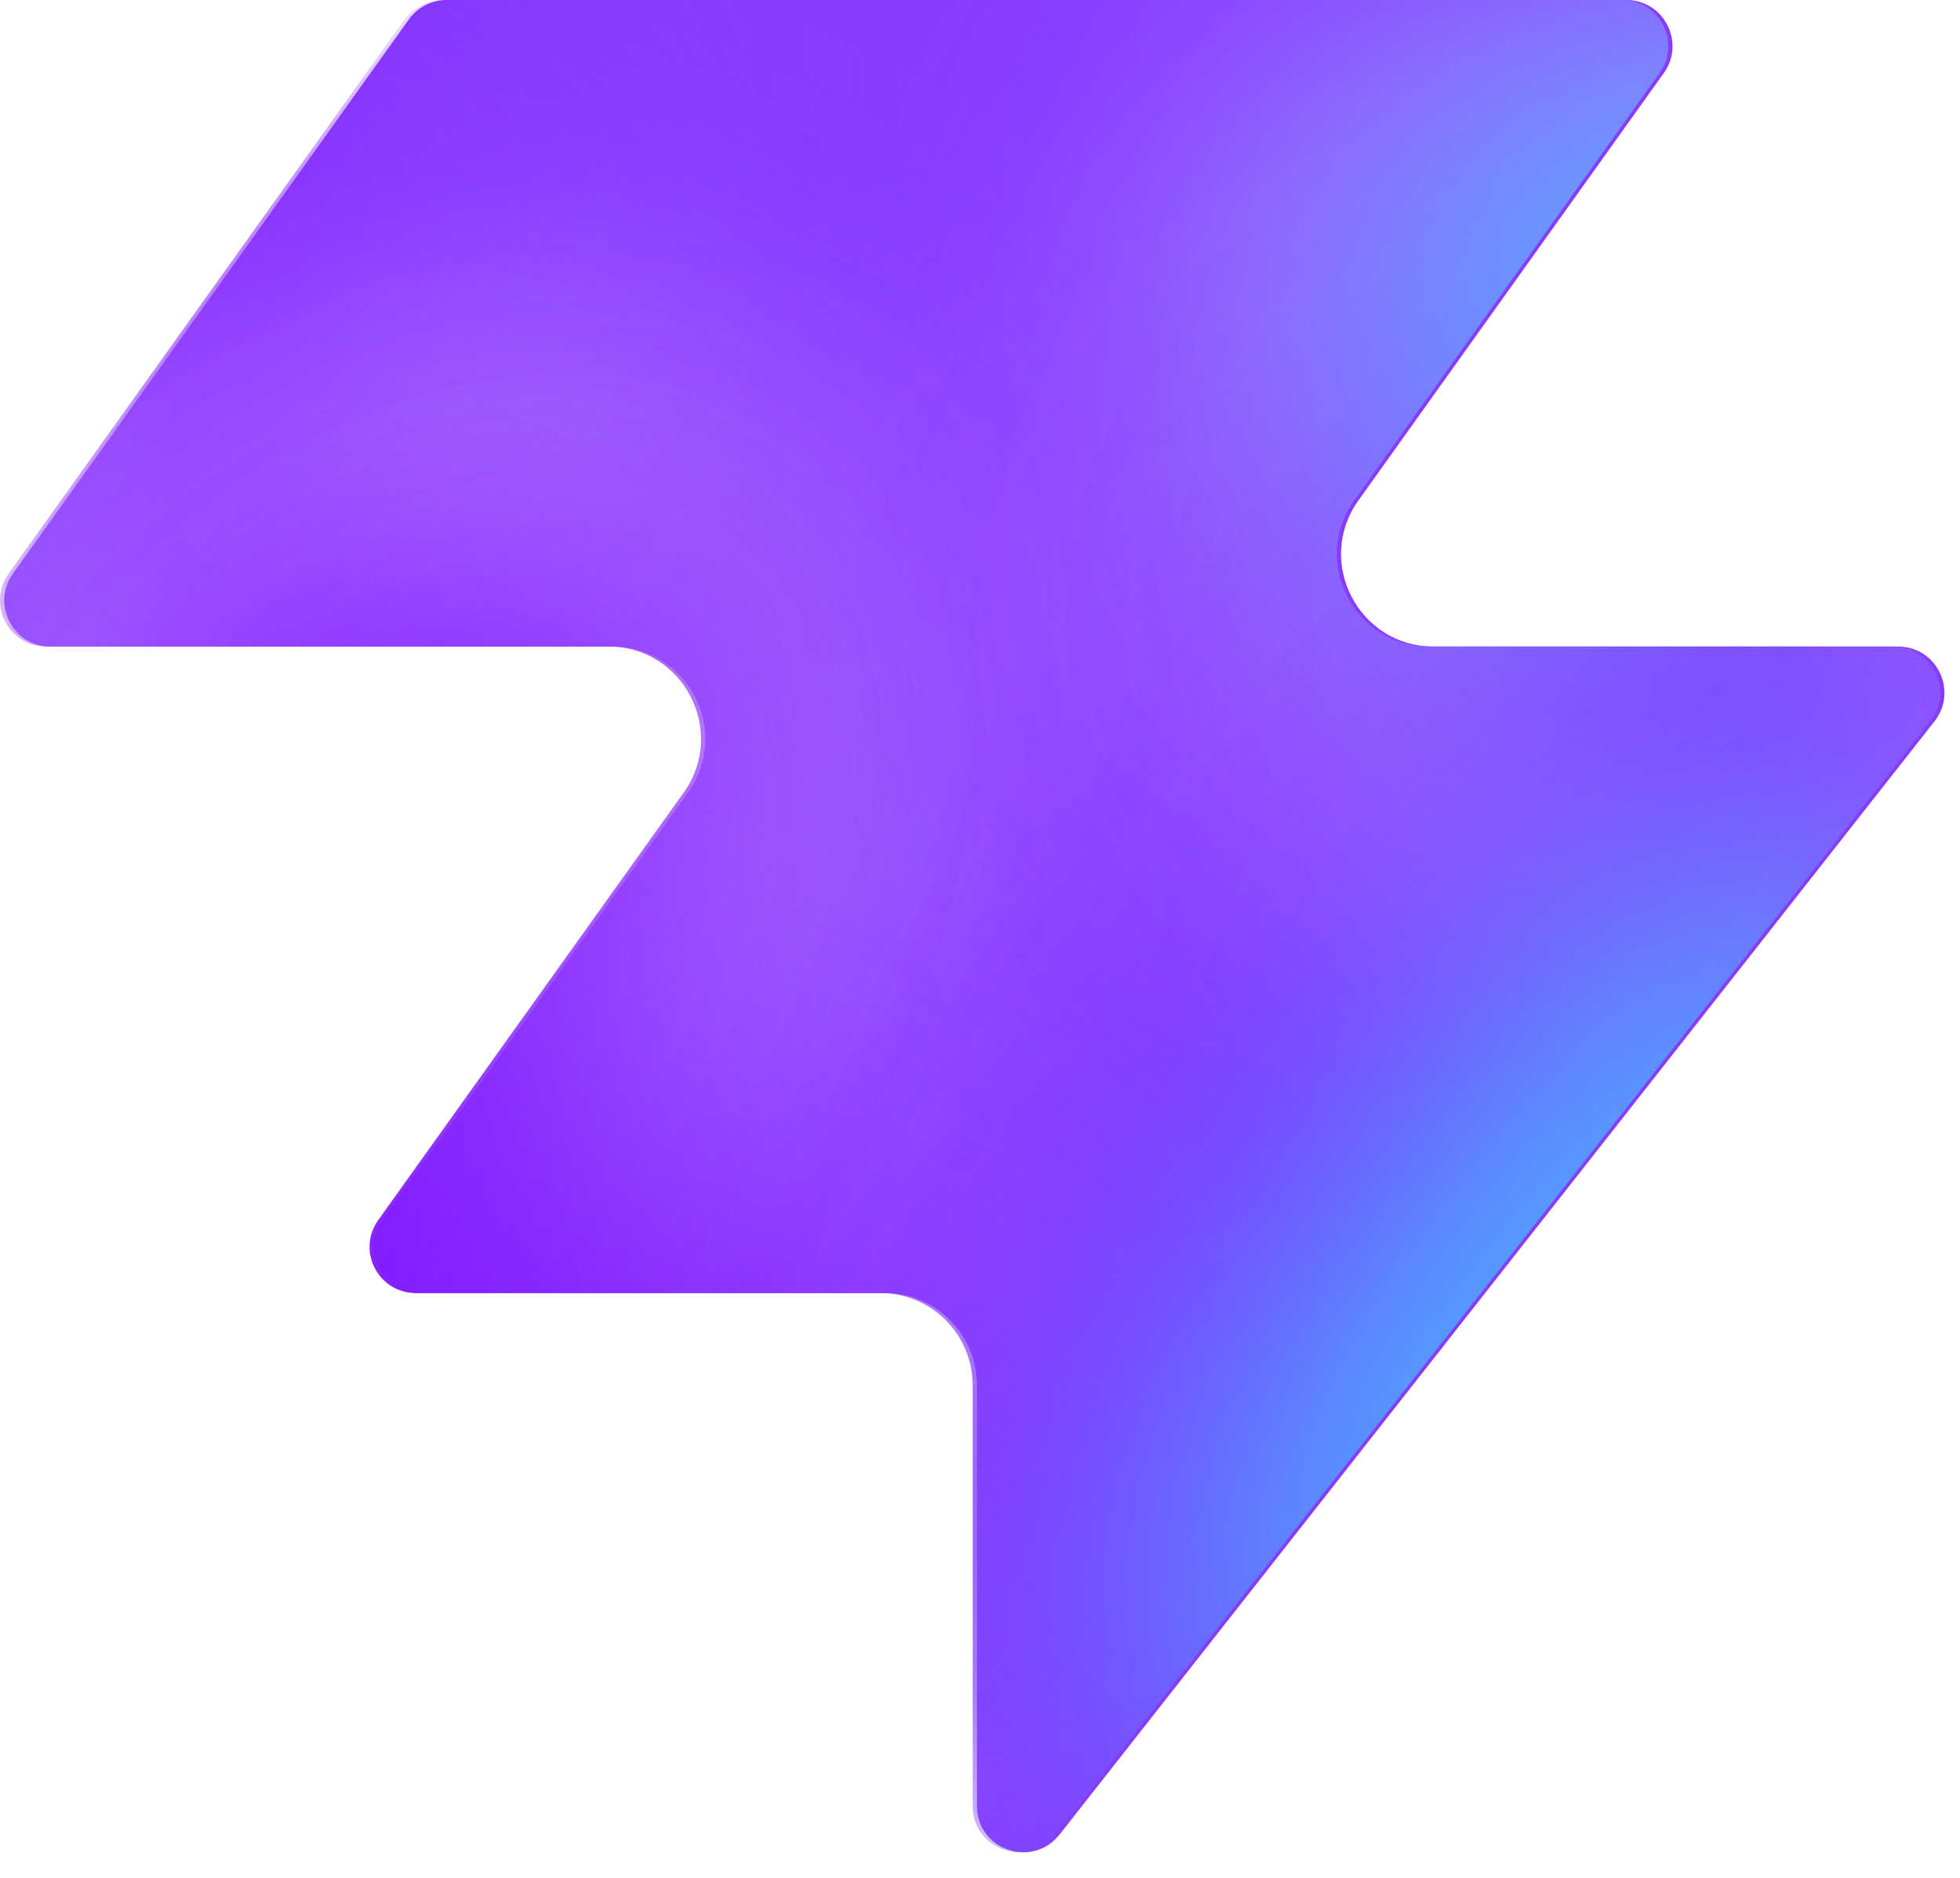
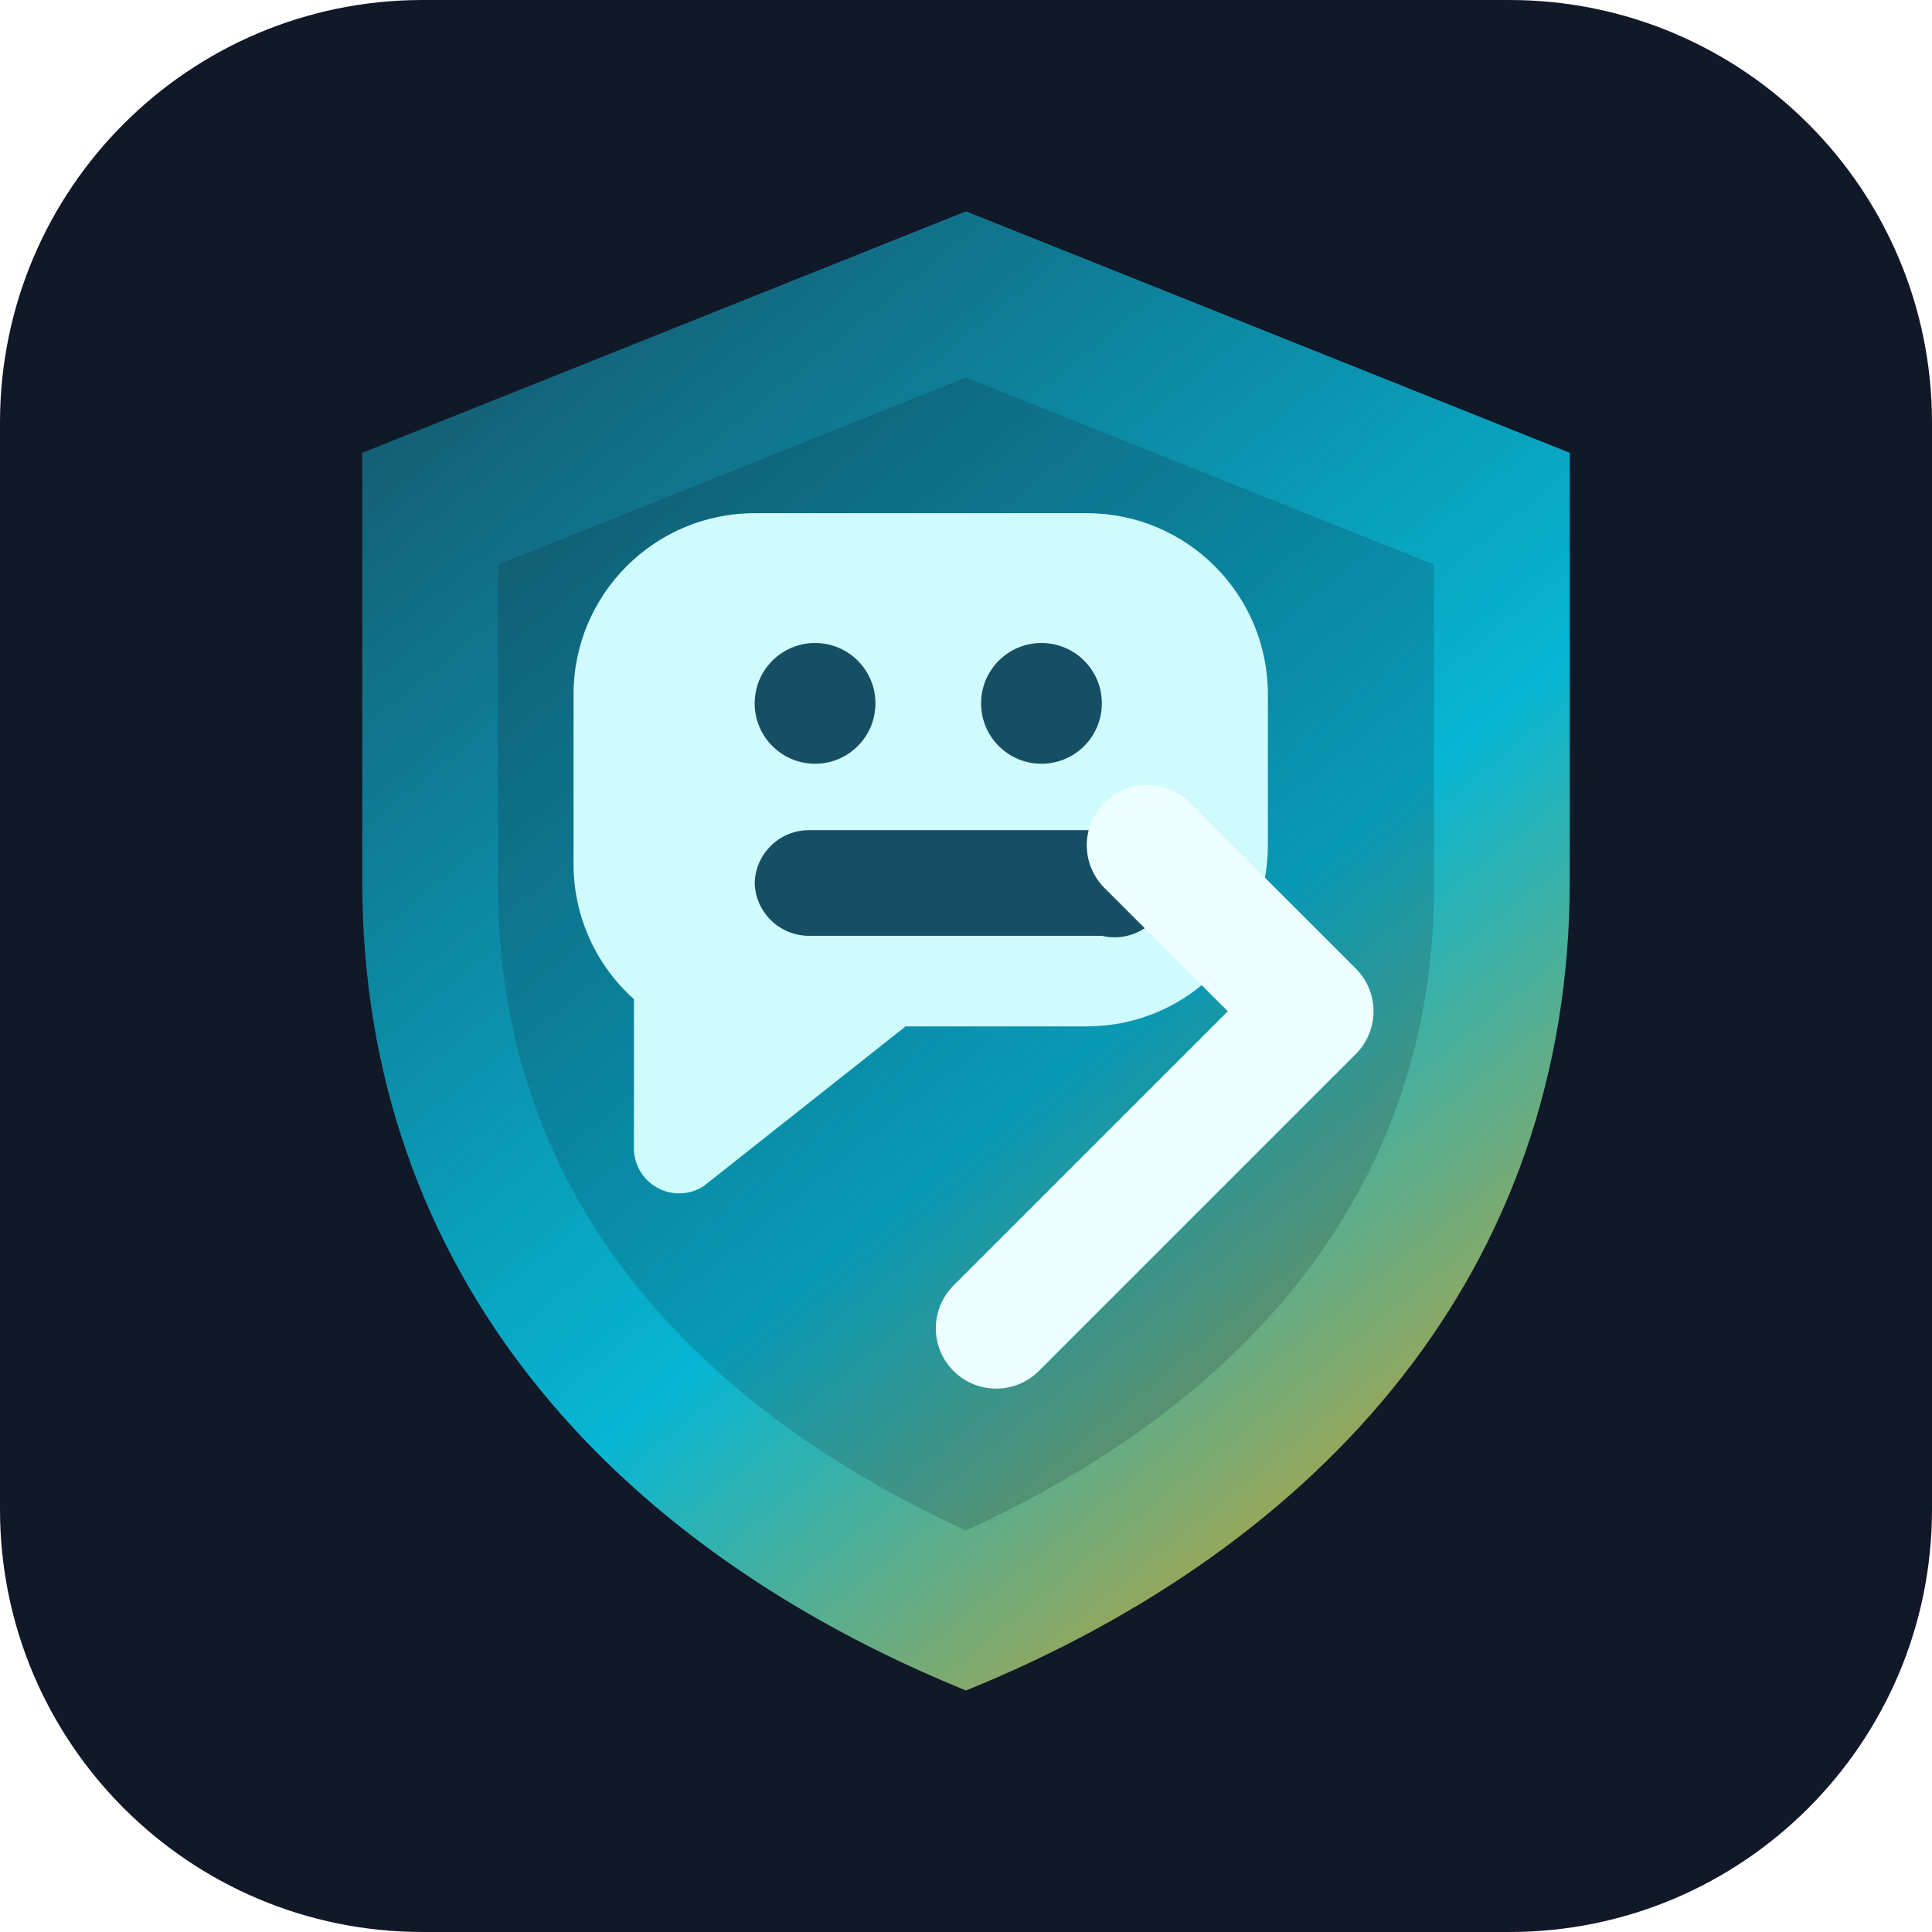
- <svg xmlns="http://www.w3.org/2000/svg" width="48" height="46" fill="none" viewBox="0 0 48 46">
-   <path fill="#863bff" d="M25.946 44.938c-.664.845-2.021.375-2.021-.698V33.937a2.26 2.26 0 0 0-2.262-2.262H10.287c-.92 0-1.456-1.04-.92-1.788l7.48-10.471c1.07-1.497 0-3.578-1.842-3.578H1.237c-.92 0-1.456-1.04-.92-1.788L10.013.474c.214-.297.556-.474.92-.474h28.894c.92 0 1.456 1.04.92 1.788l-7.48 10.471c-1.07 1.498 0 3.579 1.842 3.579h11.377c.943 0 1.473 1.088.89 1.83L25.947 44.94z" style="fill:#863bff;fill:color(display-p3 .525 .23 1);fill-opacity:1" />
-   <mask id="a" width="48" height="46" x="0" y="0" maskUnits="userSpaceOnUse" style="mask-type:alpha">
-     <path fill="#000" d="M25.842 44.938c-.664.844-2.021.375-2.021-.698V33.937a2.26 2.26 0 0 0-2.262-2.262H10.183c-.92 0-1.456-1.04-.92-1.788l7.48-10.471c1.07-1.498 0-3.579-1.842-3.579H1.133c-.92 0-1.456-1.04-.92-1.787L9.91.473c.214-.297.556-.474.92-.474h28.894c.92 0 1.456 1.04.92 1.788l-7.48 10.471c-1.07 1.498 0 3.578 1.842 3.578h11.377c.943 0 1.473 1.088.89 1.832L25.843 44.94z" style="fill:#000;fill-opacity:1" />
-   </mask>
-   <g mask="url(#a)">
-     <g filter="url(#b)">
-       <ellipse cx="5.508" cy="14.704" fill="#ede6ff" rx="5.508" ry="14.704" style="fill:#ede6ff;fill:color(display-p3 .927 .903 1);fill-opacity:1" transform="matrix(.00324 1 1 -.00324 -4.47 31.516)" />
-     </g>
-     <g filter="url(#c)">
-       <ellipse cx="10.399" cy="29.851" fill="#ede6ff" rx="10.399" ry="29.851" style="fill:#ede6ff;fill:color(display-p3 .927 .903 1);fill-opacity:1" transform="matrix(.00324 1 1 -.00324 -39.328 7.883)" />
-     </g>
-     <g filter="url(#d)">
-       <ellipse cx="5.508" cy="30.487" fill="#7e14ff" rx="5.508" ry="30.487" style="fill:#7e14ff;fill:color(display-p3 .492 .077 1);fill-opacity:1" transform="rotate(89.814 -25.913 -14.639)scale(1 -1)" />
-     </g>
-     <g filter="url(#e)">
-       <ellipse cx="5.508" cy="30.599" fill="#7e14ff" rx="5.508" ry="30.599" style="fill:#7e14ff;fill:color(display-p3 .492 .077 1);fill-opacity:1" transform="rotate(89.814 -32.644 -3.334)scale(1 -1)" />
-     </g>
-     <g filter="url(#f)">
-       <ellipse cx="5.508" cy="30.599" fill="#7e14ff" rx="5.508" ry="30.599" style="fill:#7e14ff;fill:color(display-p3 .492 .077 1);fill-opacity:1" transform="matrix(.00324 1 1 -.00324 -34.34 30.47)" />
-     </g>
-     <g filter="url(#g)">
-       <ellipse cx="14.072" cy="22.078" fill="#ede6ff" rx="14.072" ry="22.078" style="fill:#ede6ff;fill:color(display-p3 .927 .903 1);fill-opacity:1" transform="rotate(93.35 24.506 48.493)scale(-1 1)" />
-     </g>
-     <g filter="url(#h)">
-       <ellipse cx="3.47" cy="21.501" fill="#7e14ff" rx="3.47" ry="21.501" style="fill:#7e14ff;fill:color(display-p3 .492 .077 1);fill-opacity:1" transform="rotate(89.009 28.708 47.59)scale(-1 1)" />
-     </g>
-     <g filter="url(#i)">
-       <ellipse cx="3.47" cy="21.501" fill="#7e14ff" rx="3.47" ry="21.501" style="fill:#7e14ff;fill:color(display-p3 .492 .077 1);fill-opacity:1" transform="rotate(89.009 28.708 47.59)scale(-1 1)" />
-     </g>
-     <g filter="url(#j)">
-       <ellipse cx=".387" cy="8.972" fill="#7e14ff" rx="4.407" ry="29.108" style="fill:#7e14ff;fill:color(display-p3 .492 .077 1);fill-opacity:1" transform="rotate(39.51 .387 8.972)" />
-     </g>
-     <g filter="url(#k)">
-       <ellipse cx="47.523" cy="-6.092" fill="#7e14ff" rx="4.407" ry="29.108" style="fill:#7e14ff;fill:color(display-p3 .492 .077 1);fill-opacity:1" transform="rotate(37.892 47.523 -6.092)" />
-     </g>
-     <g filter="url(#l)">
-       <ellipse cx="41.412" cy="6.333" fill="#47bfff" rx="5.971" ry="9.665" style="fill:#47bfff;fill:color(display-p3 .28 .748 1);fill-opacity:1" transform="rotate(37.892 41.412 6.333)" />
-     </g>
-     <g filter="url(#m)">
-       <ellipse cx="-1.879" cy="38.332" fill="#7e14ff" rx="4.407" ry="29.108" style="fill:#7e14ff;fill:color(display-p3 .492 .077 1);fill-opacity:1" transform="rotate(37.892 -1.88 38.332)" />
-     </g>
-     <g filter="url(#n)">
-       <ellipse cx="-1.879" cy="38.332" fill="#7e14ff" rx="4.407" ry="29.108" style="fill:#7e14ff;fill:color(display-p3 .492 .077 1);fill-opacity:1" transform="rotate(37.892 -1.88 38.332)" />
-     </g>
-     <g filter="url(#o)">
-       <ellipse cx="35.651" cy="29.907" fill="#7e14ff" rx="4.407" ry="29.108" style="fill:#7e14ff;fill:color(display-p3 .492 .077 1);fill-opacity:1" transform="rotate(37.892 35.651 29.907)" />
-     </g>
-     <g filter="url(#p)">
-       <ellipse cx="38.418" cy="32.4" fill="#47bfff" rx="5.971" ry="15.297" style="fill:#47bfff;fill:color(display-p3 .28 .748 1);fill-opacity:1" transform="rotate(37.892 38.418 32.4)" />
-     </g>
-   </g>
+ <svg xmlns="http://www.w3.org/2000/svg" width="64" height="64" fill="none" viewBox="0 0 64 64">
+   <rect width="64" height="64" rx="14" fill="#111827" />
+   <path fill="url(#a)" d="M32 7 52 15v14.2c0 12.9-8.2 22-20 26.8-11.8-4.8-20-13.9-20-26.8V15L32 7Z" />
+   <path fill="#111827" fill-opacity=".18" d="M32 12.5 47.5 18.7v10.7c0 9.7-5.9 16.9-15.5 21.3-9.6-4.4-15.5-11.6-15.5-21.3V18.7L32 12.5Z" />
+   <path fill="#CFFAFE" d="M19 23a6 6 0 0 1 6-6h11a6 6 0 0 1 6 6v5a6 6 0 0 1-6 6h-6l-6.7 5.3a1.5 1.5 0 0 1-2.3-1.2v-5A6 6 0 0 1 19 28.7V23Z" />
+   <path fill="#164E63" d="M25 23.3a2 2 0 1 1 4 0 2 2 0 0 1-4 0Zm7.5 0a2 2 0 1 1 4 0 2 2 0 0 1-4 0Zm-7.5 6a1.8 1.8 0 0 1 1.8-1.8h9.7a1.8 1.8 0 1 1 0 3.5h-9.7a1.8 1.8 0 0 1-1.8-1.8Z" />
+   <path stroke="#ECFEFF" stroke-linecap="round" stroke-linejoin="round" stroke-width="4" d="m38 28 5.5 5.5L33 44" />
  <defs>
-     <filter id="b" width="60.045" height="41.654" x="-19.77" y="16.149" color-interpolation-filters="sRGB" filterUnits="userSpaceOnUse">
-       <feFlood flood-opacity="0" result="BackgroundImageFix" />
-       <feBlend in="SourceGraphic" in2="BackgroundImageFix" result="shape" />
-       <feGaussianBlur result="effect1_foregroundBlur_2002_17158" stdDeviation="7.659" />
-     </filter>
-     <filter id="c" width="90.34" height="51.437" x="-54.613" y="-7.533" color-interpolation-filters="sRGB" filterUnits="userSpaceOnUse">
-       <feFlood flood-opacity="0" result="BackgroundImageFix" />
-       <feBlend in="SourceGraphic" in2="BackgroundImageFix" result="shape" />
-       <feGaussianBlur result="effect1_foregroundBlur_2002_17158" stdDeviation="7.659" />
-     </filter>
-     <filter id="d" width="79.355" height="29.4" x="-49.64" y="2.03" color-interpolation-filters="sRGB" filterUnits="userSpaceOnUse">
-       <feFlood flood-opacity="0" result="BackgroundImageFix" />
-       <feBlend in="SourceGraphic" in2="BackgroundImageFix" result="shape" />
-       <feGaussianBlur result="effect1_foregroundBlur_2002_17158" stdDeviation="4.596" />
-     </filter>
-     <filter id="e" width="79.579" height="29.4" x="-45.045" y="20.029" color-interpolation-filters="sRGB" filterUnits="userSpaceOnUse">
-       <feFlood flood-opacity="0" result="BackgroundImageFix" />
-       <feBlend in="SourceGraphic" in2="BackgroundImageFix" result="shape" />
-       <feGaussianBlur result="effect1_foregroundBlur_2002_17158" stdDeviation="4.596" />
-     </filter>
-     <filter id="f" width="79.579" height="29.4" x="-43.513" y="21.178" color-interpolation-filters="sRGB" filterUnits="userSpaceOnUse">
-       <feFlood flood-opacity="0" result="BackgroundImageFix" />
-       <feBlend in="SourceGraphic" in2="BackgroundImageFix" result="shape" />
-       <feGaussianBlur result="effect1_foregroundBlur_2002_17158" stdDeviation="4.596" />
-     </filter>
-     <filter id="g" width="74.749" height="58.852" x="15.756" y="-17.901" color-interpolation-filters="sRGB" filterUnits="userSpaceOnUse">
-       <feFlood flood-opacity="0" result="BackgroundImageFix" />
-       <feBlend in="SourceGraphic" in2="BackgroundImageFix" result="shape" />
-       <feGaussianBlur result="effect1_foregroundBlur_2002_17158" stdDeviation="7.659" />
-     </filter>
-     <filter id="h" width="61.377" height="25.362" x="23.548" y="2.284" color-interpolation-filters="sRGB" filterUnits="userSpaceOnUse">
-       <feFlood flood-opacity="0" result="BackgroundImageFix" />
-       <feBlend in="SourceGraphic" in2="BackgroundImageFix" result="shape" />
-       <feGaussianBlur result="effect1_foregroundBlur_2002_17158" stdDeviation="4.596" />
-     </filter>
-     <filter id="i" width="61.377" height="25.362" x="23.548" y="2.284" color-interpolation-filters="sRGB" filterUnits="userSpaceOnUse">
-       <feFlood flood-opacity="0" result="BackgroundImageFix" />
-       <feBlend in="SourceGraphic" in2="BackgroundImageFix" result="shape" />
-       <feGaussianBlur result="effect1_foregroundBlur_2002_17158" stdDeviation="4.596" />
-     </filter>
-     <filter id="j" width="56.045" height="63.649" x="-27.636" y="-22.853" color-interpolation-filters="sRGB" filterUnits="userSpaceOnUse">
-       <feFlood flood-opacity="0" result="BackgroundImageFix" />
-       <feBlend in="SourceGraphic" in2="BackgroundImageFix" result="shape" />
-       <feGaussianBlur result="effect1_foregroundBlur_2002_17158" stdDeviation="4.596" />
-     </filter>
-     <filter id="k" width="54.814" height="64.646" x="20.116" y="-38.415" color-interpolation-filters="sRGB" filterUnits="userSpaceOnUse">
-       <feFlood flood-opacity="0" result="BackgroundImageFix" />
-       <feBlend in="SourceGraphic" in2="BackgroundImageFix" result="shape" />
-       <feGaussianBlur result="effect1_foregroundBlur_2002_17158" stdDeviation="4.596" />
-     </filter>
-     <filter id="l" width="33.541" height="35.313" x="24.641" y="-11.323" color-interpolation-filters="sRGB" filterUnits="userSpaceOnUse">
-       <feFlood flood-opacity="0" result="BackgroundImageFix" />
-       <feBlend in="SourceGraphic" in2="BackgroundImageFix" result="shape" />
-       <feGaussianBlur result="effect1_foregroundBlur_2002_17158" stdDeviation="4.596" />
-     </filter>
-     <filter id="m" width="54.814" height="64.646" x="-29.286" y="6.009" color-interpolation-filters="sRGB" filterUnits="userSpaceOnUse">
-       <feFlood flood-opacity="0" result="BackgroundImageFix" />
-       <feBlend in="SourceGraphic" in2="BackgroundImageFix" result="shape" />
-       <feGaussianBlur result="effect1_foregroundBlur_2002_17158" stdDeviation="4.596" />
-     </filter>
-     <filter id="n" width="54.814" height="64.646" x="-29.286" y="6.009" color-interpolation-filters="sRGB" filterUnits="userSpaceOnUse">
-       <feFlood flood-opacity="0" result="BackgroundImageFix" />
-       <feBlend in="SourceGraphic" in2="BackgroundImageFix" result="shape" />
-       <feGaussianBlur result="effect1_foregroundBlur_2002_17158" stdDeviation="4.596" />
-     </filter>
-     <filter id="o" width="54.814" height="64.646" x="8.244" y="-2.416" color-interpolation-filters="sRGB" filterUnits="userSpaceOnUse">
-       <feFlood flood-opacity="0" result="BackgroundImageFix" />
-       <feBlend in="SourceGraphic" in2="BackgroundImageFix" result="shape" />
-       <feGaussianBlur result="effect1_foregroundBlur_2002_17158" stdDeviation="4.596" />
-     </filter>
-     <filter id="p" width="39.409" height="43.623" x="18.713" y="10.588" color-interpolation-filters="sRGB" filterUnits="userSpaceOnUse">
-       <feFlood flood-opacity="0" result="BackgroundImageFix" />
-       <feBlend in="SourceGraphic" in2="BackgroundImageFix" result="shape" />
-       <feGaussianBlur result="effect1_foregroundBlur_2002_17158" stdDeviation="4.596" />
-     </filter>
+     <linearGradient id="a" x1="12" x2="52" y1="7" y2="56" gradientUnits="userSpaceOnUse">
+       <stop stop-color="#164E63" />
+       <stop offset=".58" stop-color="#06B6D4" />
+       <stop offset="1" stop-color="#F59E0B" />
+     </linearGradient>
  </defs>
</svg>
